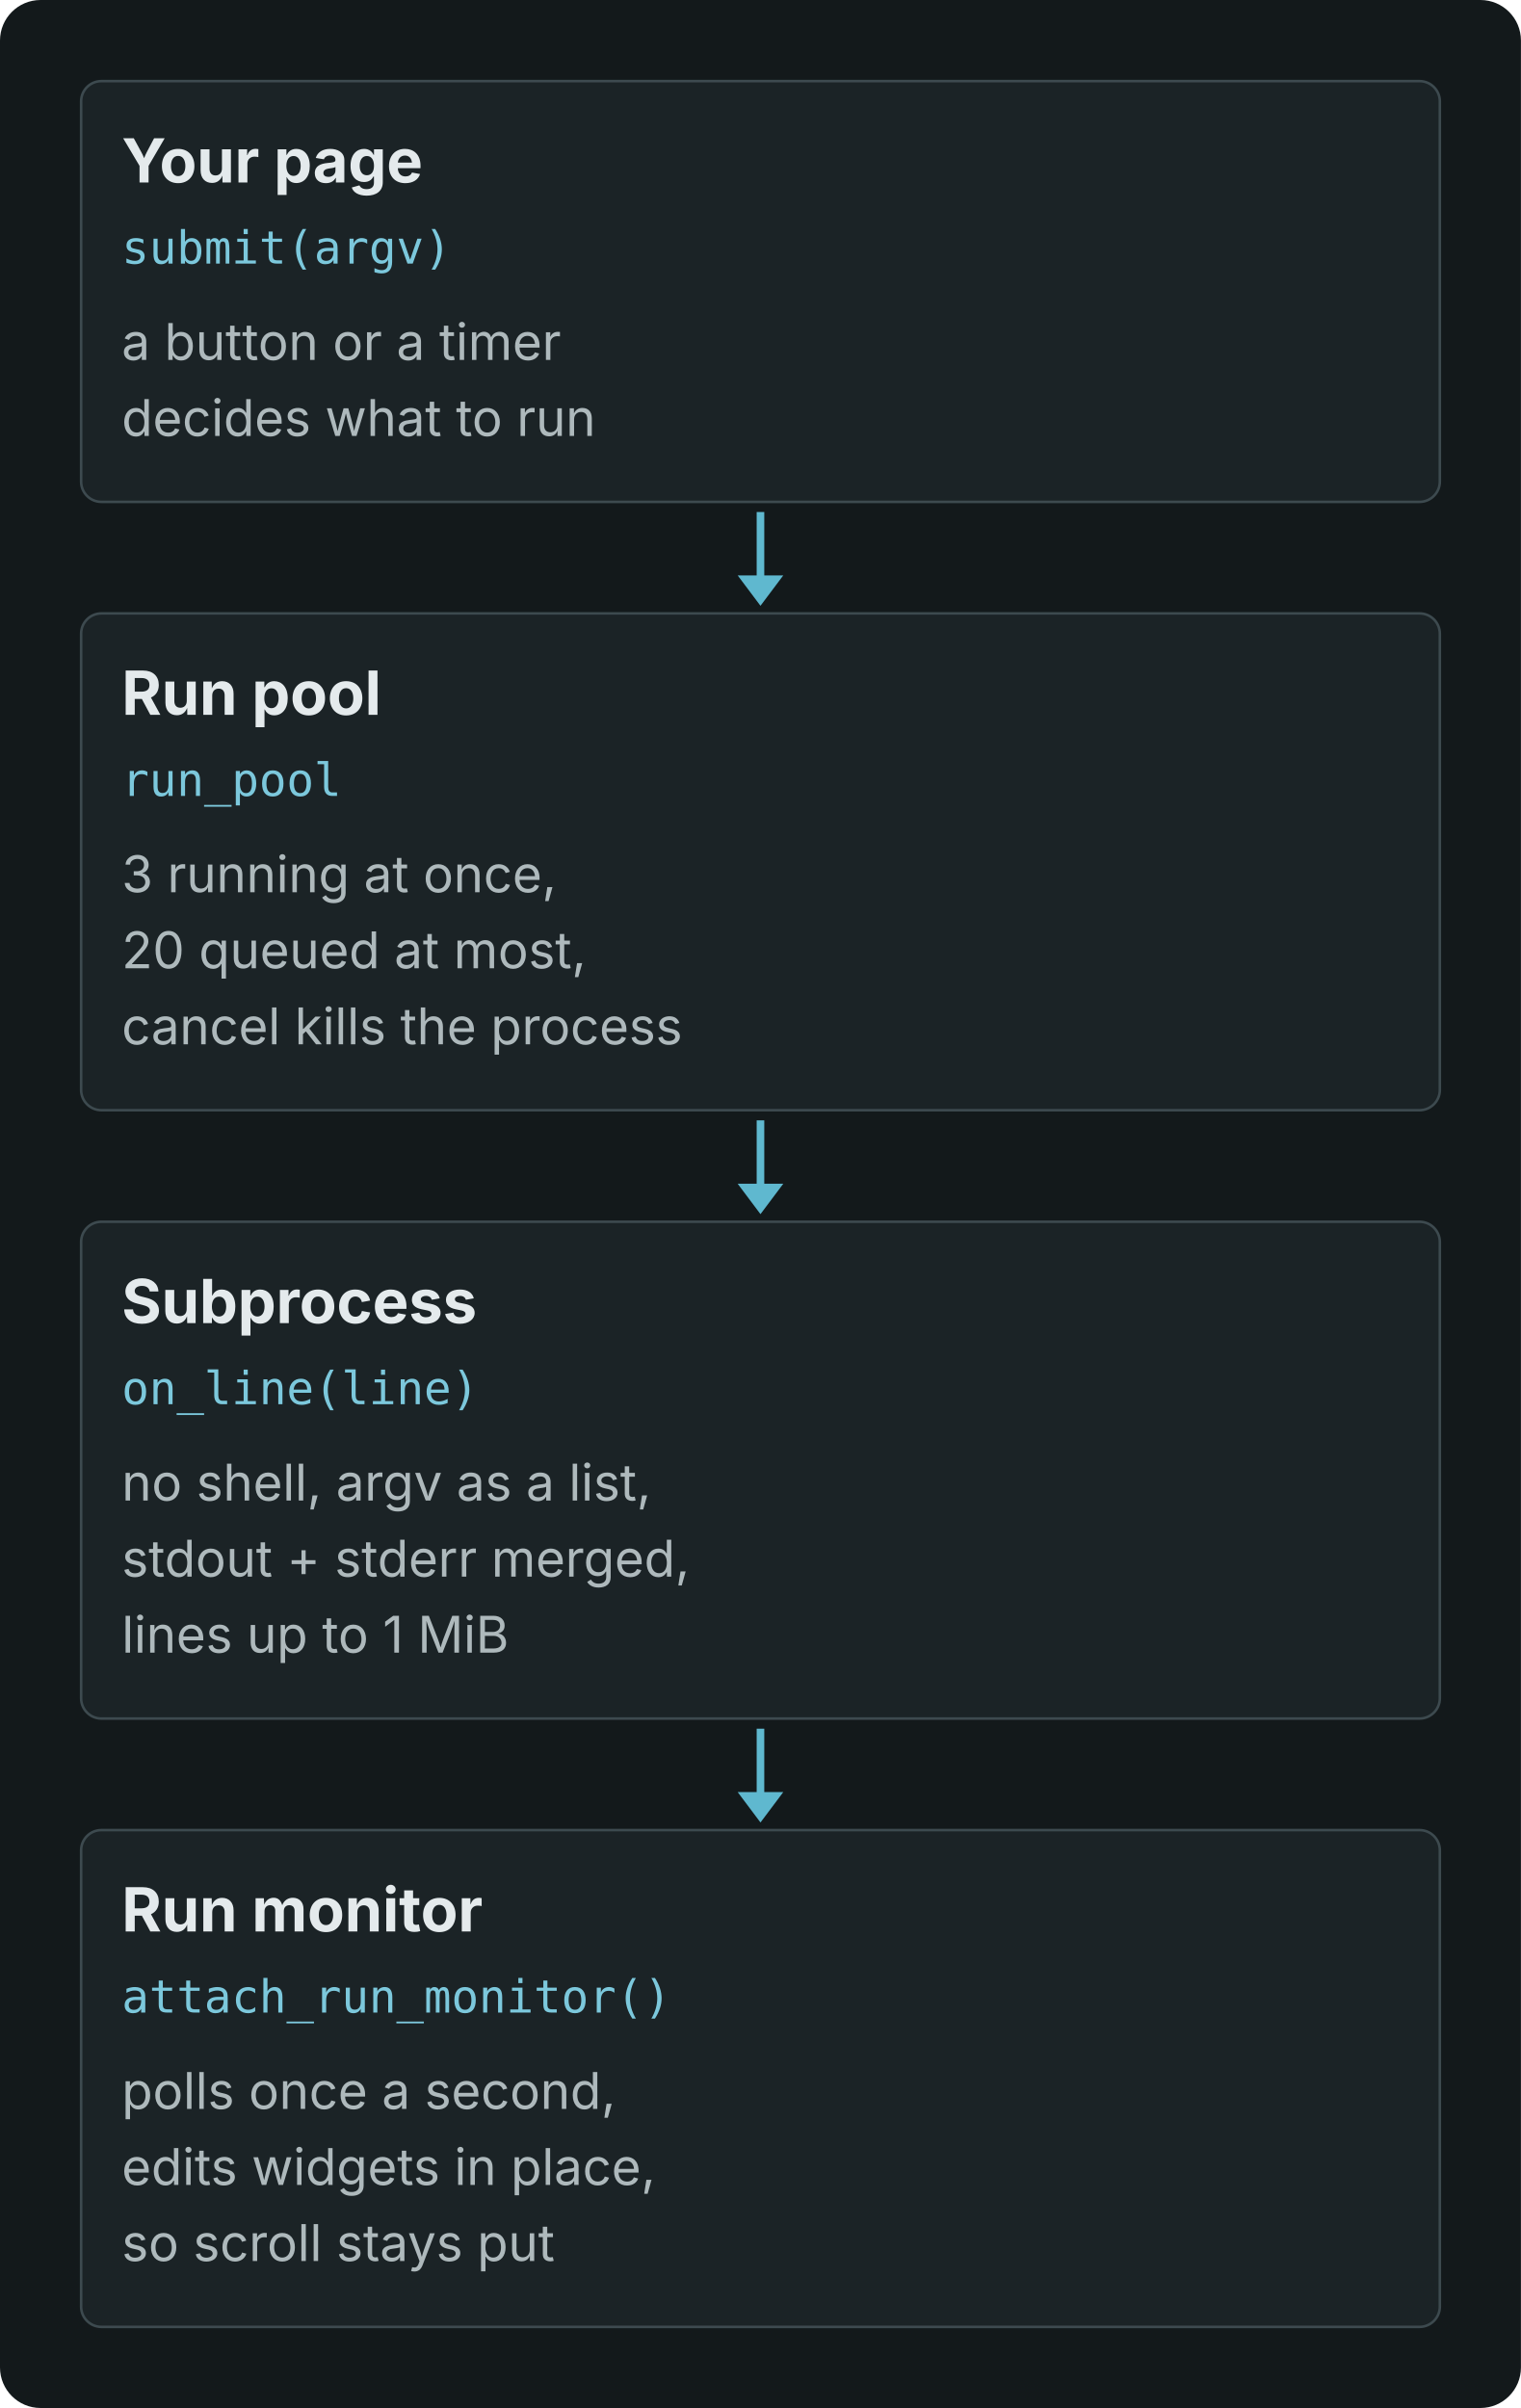
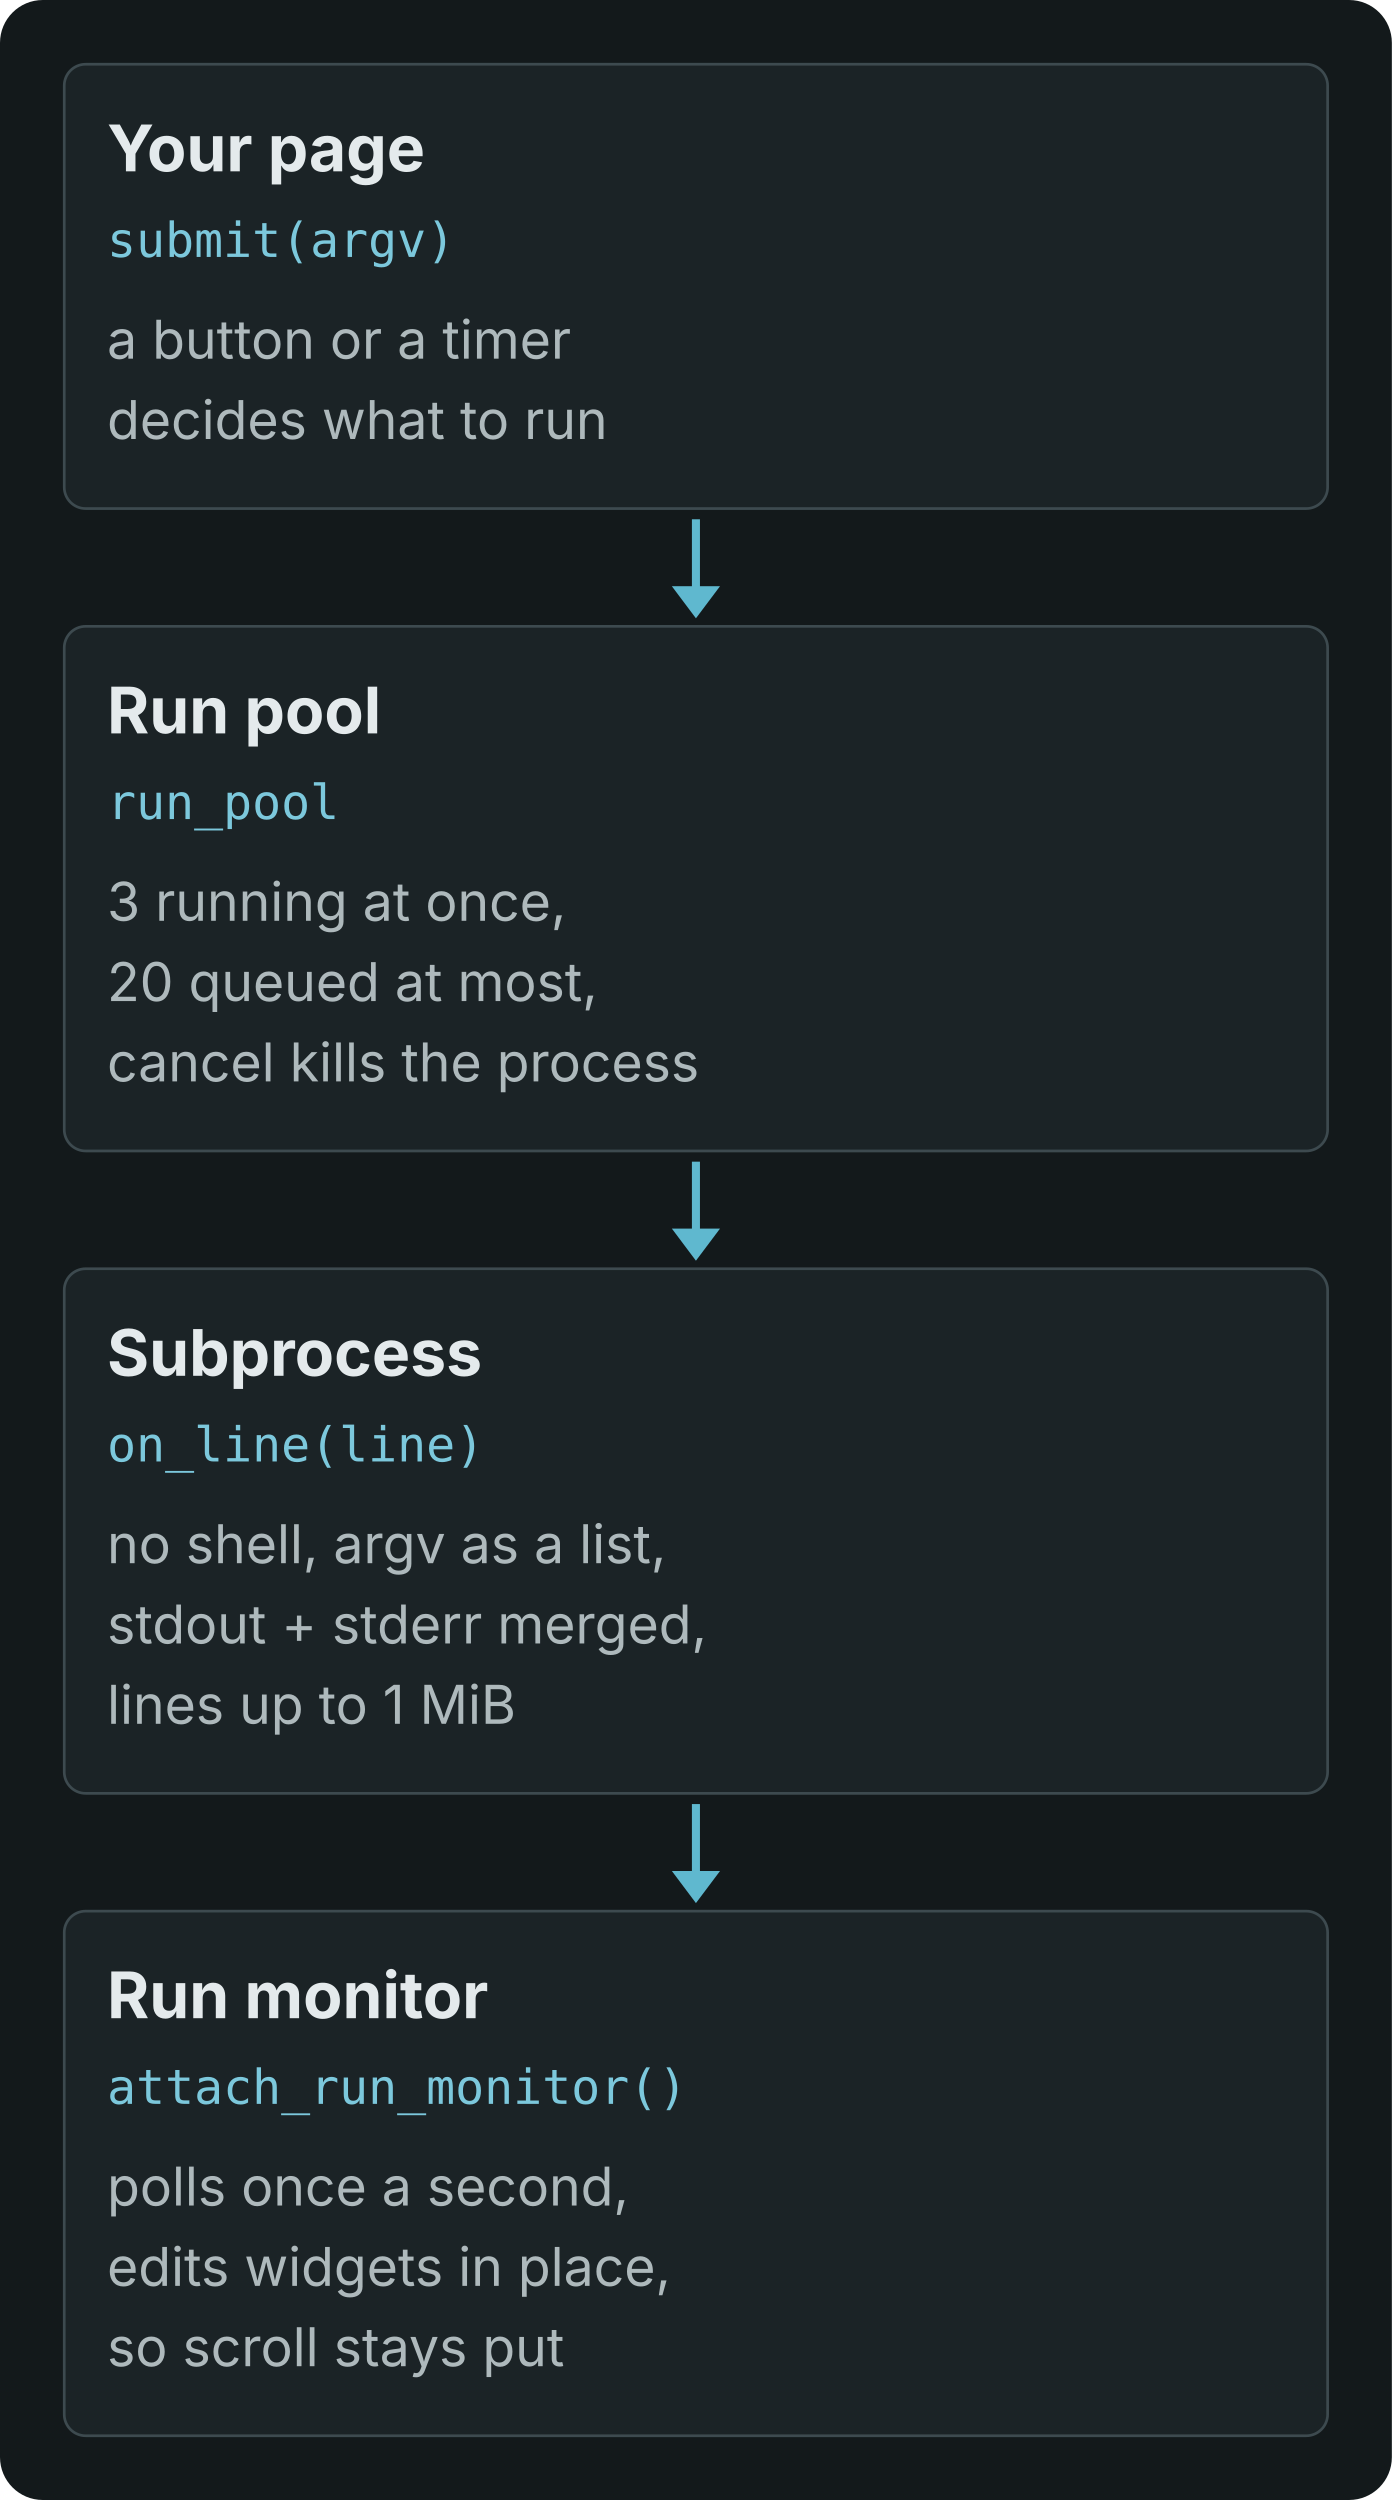
- <svg xmlns="http://www.w3.org/2000/svg" width="600" height="950" viewBox="0 0 600 950" role="img" aria-labelledby="t d">
-   <rect width="600" height="950" rx="16" fill="#13191B" />
+ <svg xmlns="http://www.w3.org/2000/svg" width="520" height="934" viewBox="0 0 520 934" role="img" aria-labelledby="t d">
+   <rect width="520" height="934" rx="16" fill="#13191B" />
  <g font-family="Inter, -apple-system, BlinkMacSystemFont, 'Segoe UI', Roboto, sans-serif">
-     <rect x="32" y="32" width="536" height="166" rx="8" fill="#1B2326" stroke="#3D4A4F" />
-     <text x="48" y="72" font-size="24" font-weight="650" fill="#E4EAEC">Your page</text>
-     <text x="48" y="104" font-family="ui-monospace, SFMono-Regular, Menlo, Consolas, monospace" font-size="18" fill="#7CC8DC">submit(argv)</text>
-     <text x="48" y="142" font-size="20" fill="#AEB9BC">a button or a timer</text>
-     <text x="48" y="172" font-size="20" fill="#AEB9BC">decides what to run</text>
-     <path d="M300.0 202 v30" stroke="#5FB8CF" stroke-width="3" />
-     <path d="M300.0 239 l-9 -12 h18 z" fill="#5FB8CF" />
-     <rect x="32" y="242" width="536" height="196" rx="8" fill="#1B2326" stroke="#3D4A4F" />
-     <text x="48" y="282" font-size="24" font-weight="650" fill="#E4EAEC">Run pool</text>
-     <text x="48" y="314" font-family="ui-monospace, SFMono-Regular, Menlo, Consolas, monospace" font-size="18" fill="#7CC8DC">run_pool</text>
-     <text x="48" y="352" font-size="20" fill="#AEB9BC">3 running at once,</text>
-     <text x="48" y="382" font-size="20" fill="#AEB9BC">20 queued at most,</text>
-     <text x="48" y="412" font-size="20" fill="#AEB9BC">cancel kills the process</text>
-     <path d="M300.0 442 v30" stroke="#5FB8CF" stroke-width="3" />
-     <path d="M300.0 479 l-9 -12 h18 z" fill="#5FB8CF" />
-     <rect x="32" y="482" width="536" height="196" rx="8" fill="#1B2326" stroke="#3D4A4F" />
-     <text x="48" y="522" font-size="24" font-weight="650" fill="#E4EAEC">Subprocess</text>
-     <text x="48" y="554" font-family="ui-monospace, SFMono-Regular, Menlo, Consolas, monospace" font-size="18" fill="#7CC8DC">on_line(line)</text>
-     <text x="48" y="592" font-size="20" fill="#AEB9BC">no shell, argv as a list,</text>
-     <text x="48" y="622" font-size="20" fill="#AEB9BC">stdout + stderr merged,</text>
-     <text x="48" y="652" font-size="20" fill="#AEB9BC">lines up to 1 MiB</text>
-     <path d="M300.0 682 v30" stroke="#5FB8CF" stroke-width="3" />
-     <path d="M300.0 719 l-9 -12 h18 z" fill="#5FB8CF" />
-     <rect x="32" y="722" width="536" height="196" rx="8" fill="#1B2326" stroke="#3D4A4F" />
-     <text x="48" y="762" font-size="24" font-weight="650" fill="#E4EAEC">Run monitor</text>
-     <text x="48" y="794" font-family="ui-monospace, SFMono-Regular, Menlo, Consolas, monospace" font-size="18" fill="#7CC8DC">attach_run_monitor()</text>
-     <text x="48" y="832" font-size="20" fill="#AEB9BC">polls once a second,</text>
-     <text x="48" y="862" font-size="20" fill="#AEB9BC">edits widgets in place,</text>
-     <text x="48" y="892" font-size="20" fill="#AEB9BC">so scroll stays put</text>
+     <rect x="24" y="24" width="472" height="166" rx="8" fill="#1B2326" stroke="#3D4A4F" />
+     <text x="40" y="64" font-size="24" font-weight="650" fill="#E4EAEC">Your page</text>
+     <text x="40" y="96" font-family="ui-monospace, SFMono-Regular, Menlo, Consolas, monospace" font-size="18" fill="#7CC8DC">submit(argv)</text>
+     <text x="40" y="134" font-size="20" fill="#AEB9BC">a button or a timer</text>
+     <text x="40" y="164" font-size="20" fill="#AEB9BC">decides what to run</text>
+     <path d="M260.0 194 v30" stroke="#5FB8CF" stroke-width="3" />
+     <path d="M260.0 231 l-9 -12 h18 z" fill="#5FB8CF" />
+     <rect x="24" y="234" width="472" height="196" rx="8" fill="#1B2326" stroke="#3D4A4F" />
+     <text x="40" y="274" font-size="24" font-weight="650" fill="#E4EAEC">Run pool</text>
+     <text x="40" y="306" font-family="ui-monospace, SFMono-Regular, Menlo, Consolas, monospace" font-size="18" fill="#7CC8DC">run_pool</text>
+     <text x="40" y="344" font-size="20" fill="#AEB9BC">3 running at once,</text>
+     <text x="40" y="374" font-size="20" fill="#AEB9BC">20 queued at most,</text>
+     <text x="40" y="404" font-size="20" fill="#AEB9BC">cancel kills the process</text>
+     <path d="M260.0 434 v30" stroke="#5FB8CF" stroke-width="3" />
+     <path d="M260.0 471 l-9 -12 h18 z" fill="#5FB8CF" />
+     <rect x="24" y="474" width="472" height="196" rx="8" fill="#1B2326" stroke="#3D4A4F" />
+     <text x="40" y="514" font-size="24" font-weight="650" fill="#E4EAEC">Subprocess</text>
+     <text x="40" y="546" font-family="ui-monospace, SFMono-Regular, Menlo, Consolas, monospace" font-size="18" fill="#7CC8DC">on_line(line)</text>
+     <text x="40" y="584" font-size="20" fill="#AEB9BC">no shell, argv as a list,</text>
+     <text x="40" y="614" font-size="20" fill="#AEB9BC">stdout + stderr merged,</text>
+     <text x="40" y="644" font-size="20" fill="#AEB9BC">lines up to 1 MiB</text>
+     <path d="M260.0 674 v30" stroke="#5FB8CF" stroke-width="3" />
+     <path d="M260.0 711 l-9 -12 h18 z" fill="#5FB8CF" />
+     <rect x="24" y="714" width="472" height="196" rx="8" fill="#1B2326" stroke="#3D4A4F" />
+     <text x="40" y="754" font-size="24" font-weight="650" fill="#E4EAEC">Run monitor</text>
+     <text x="40" y="786" font-family="ui-monospace, SFMono-Regular, Menlo, Consolas, monospace" font-size="18" fill="#7CC8DC">attach_run_monitor()</text>
+     <text x="40" y="824" font-size="20" fill="#AEB9BC">polls once a second,</text>
+     <text x="40" y="854" font-size="20" fill="#AEB9BC">edits widgets in place,</text>
+     <text x="40" y="884" font-size="20" fill="#AEB9BC">so scroll stays put</text>
  </g>
</svg>
